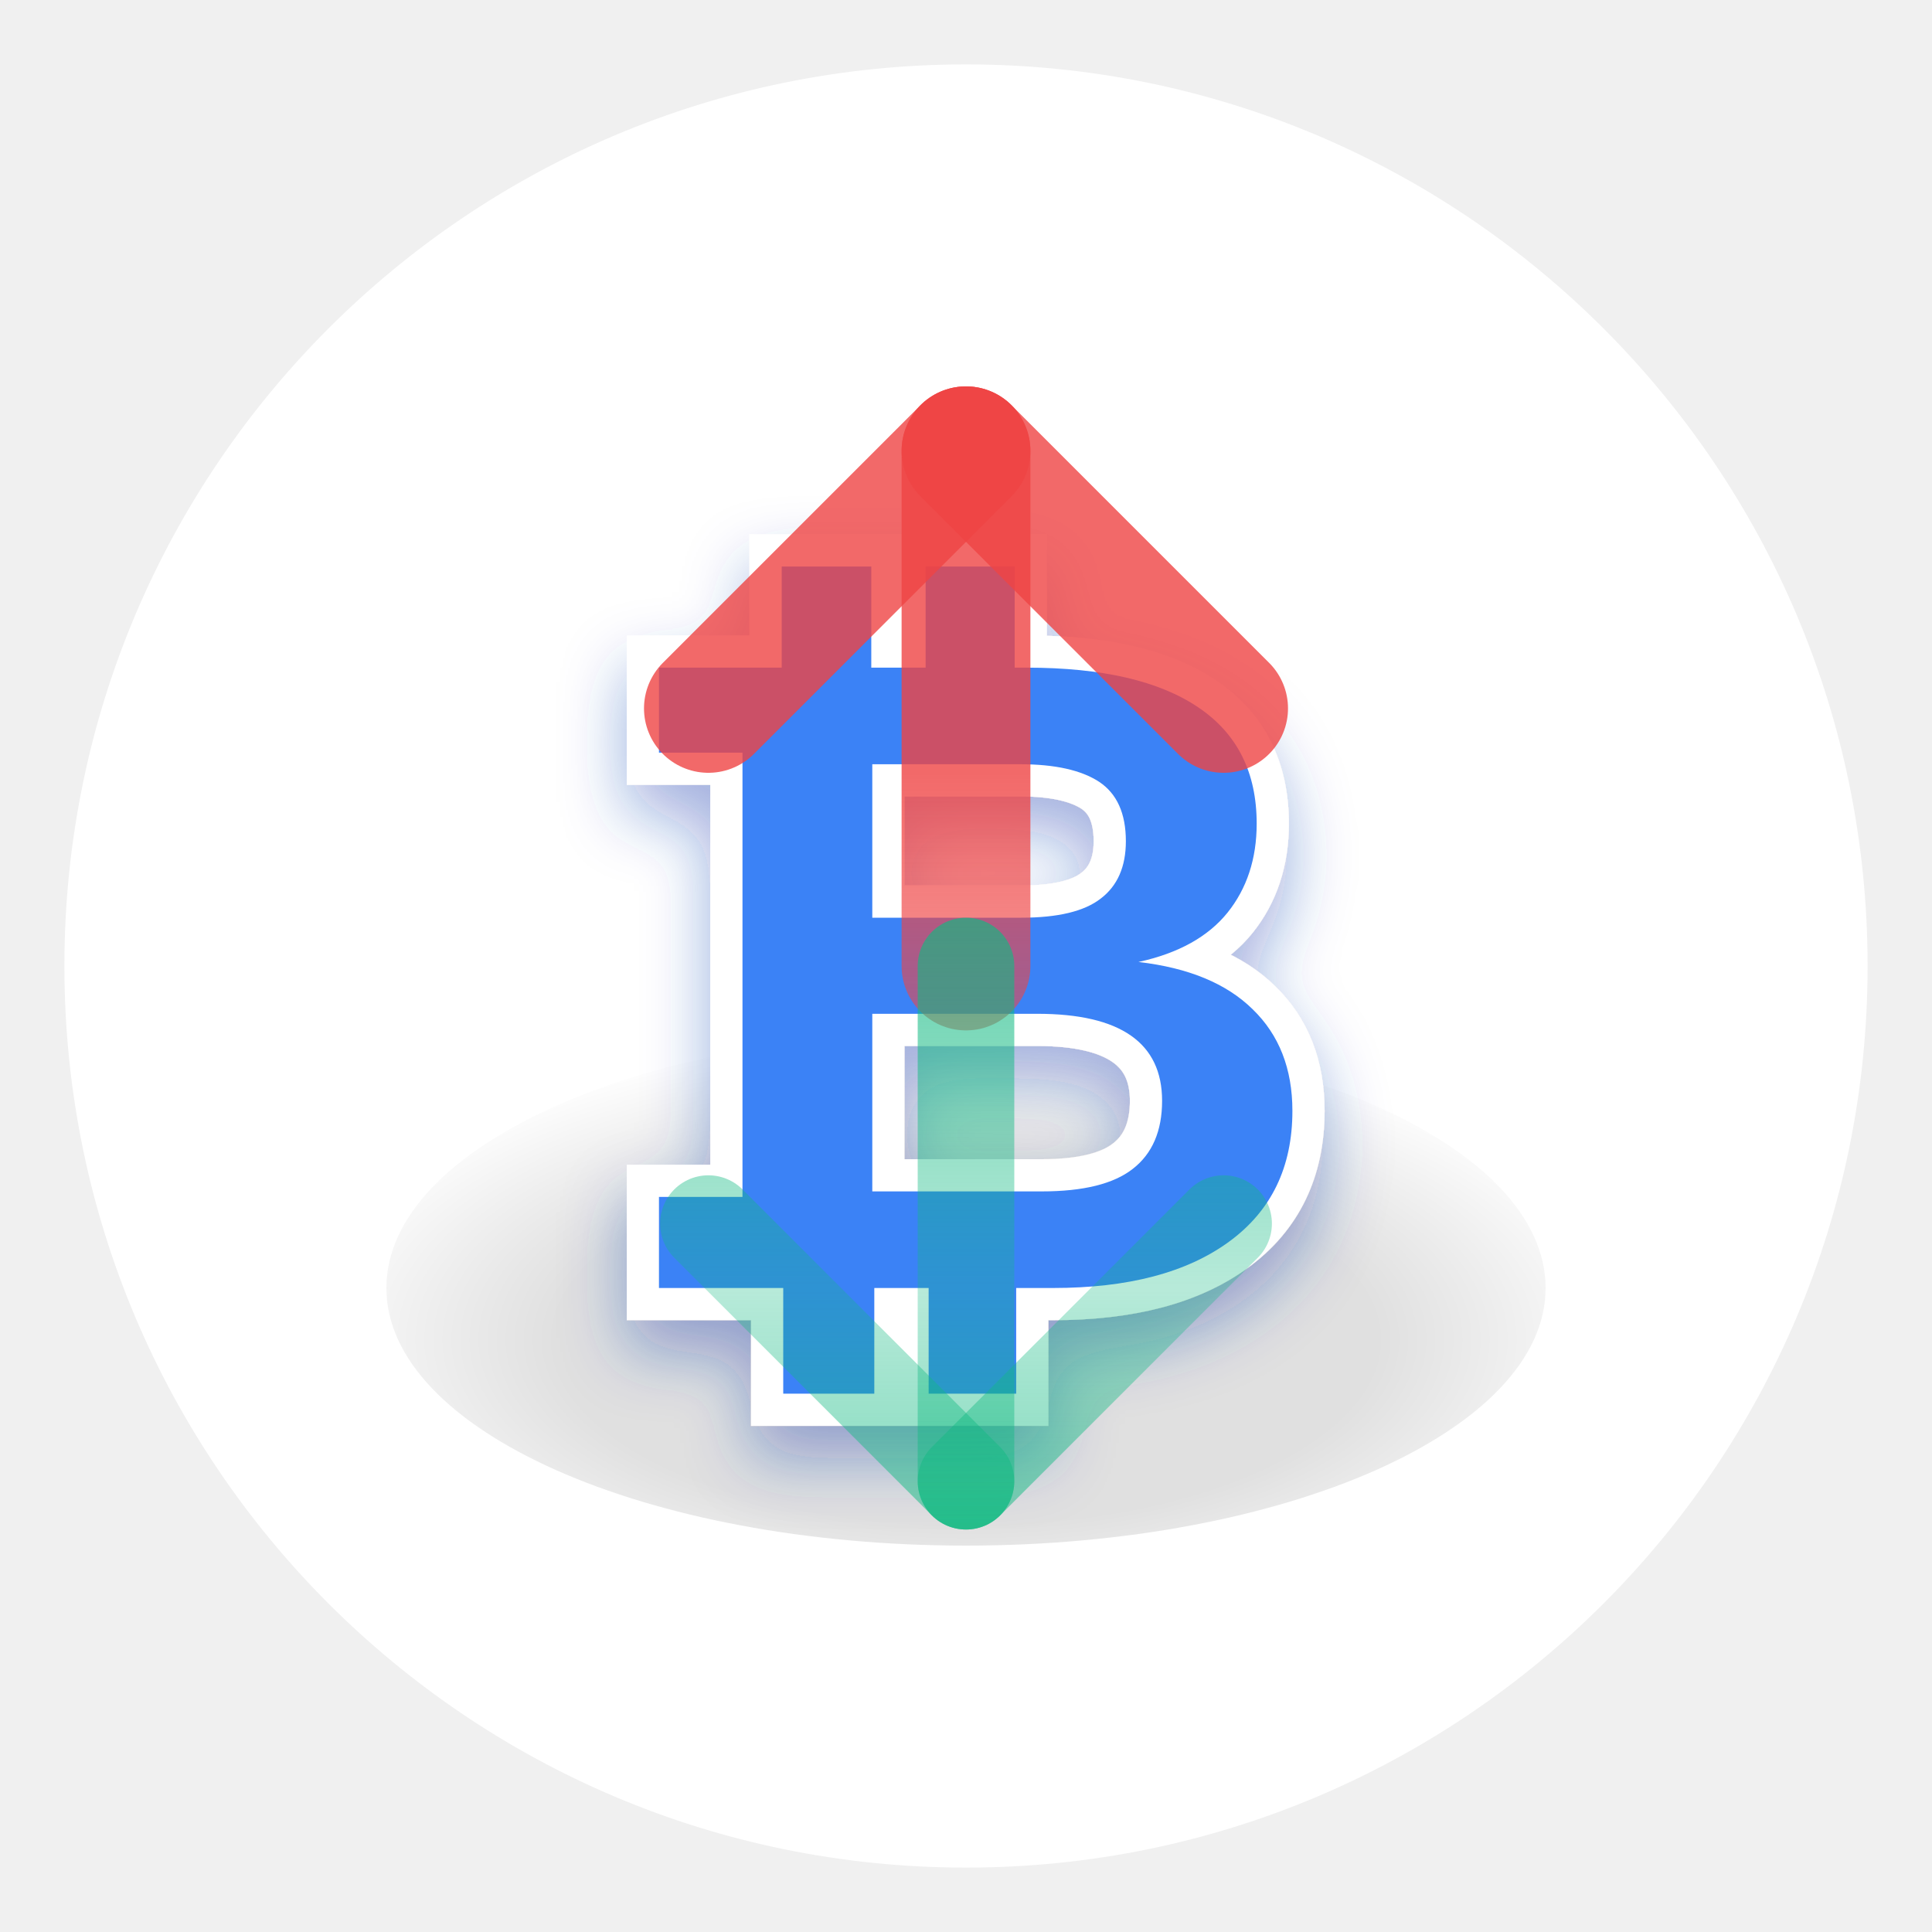
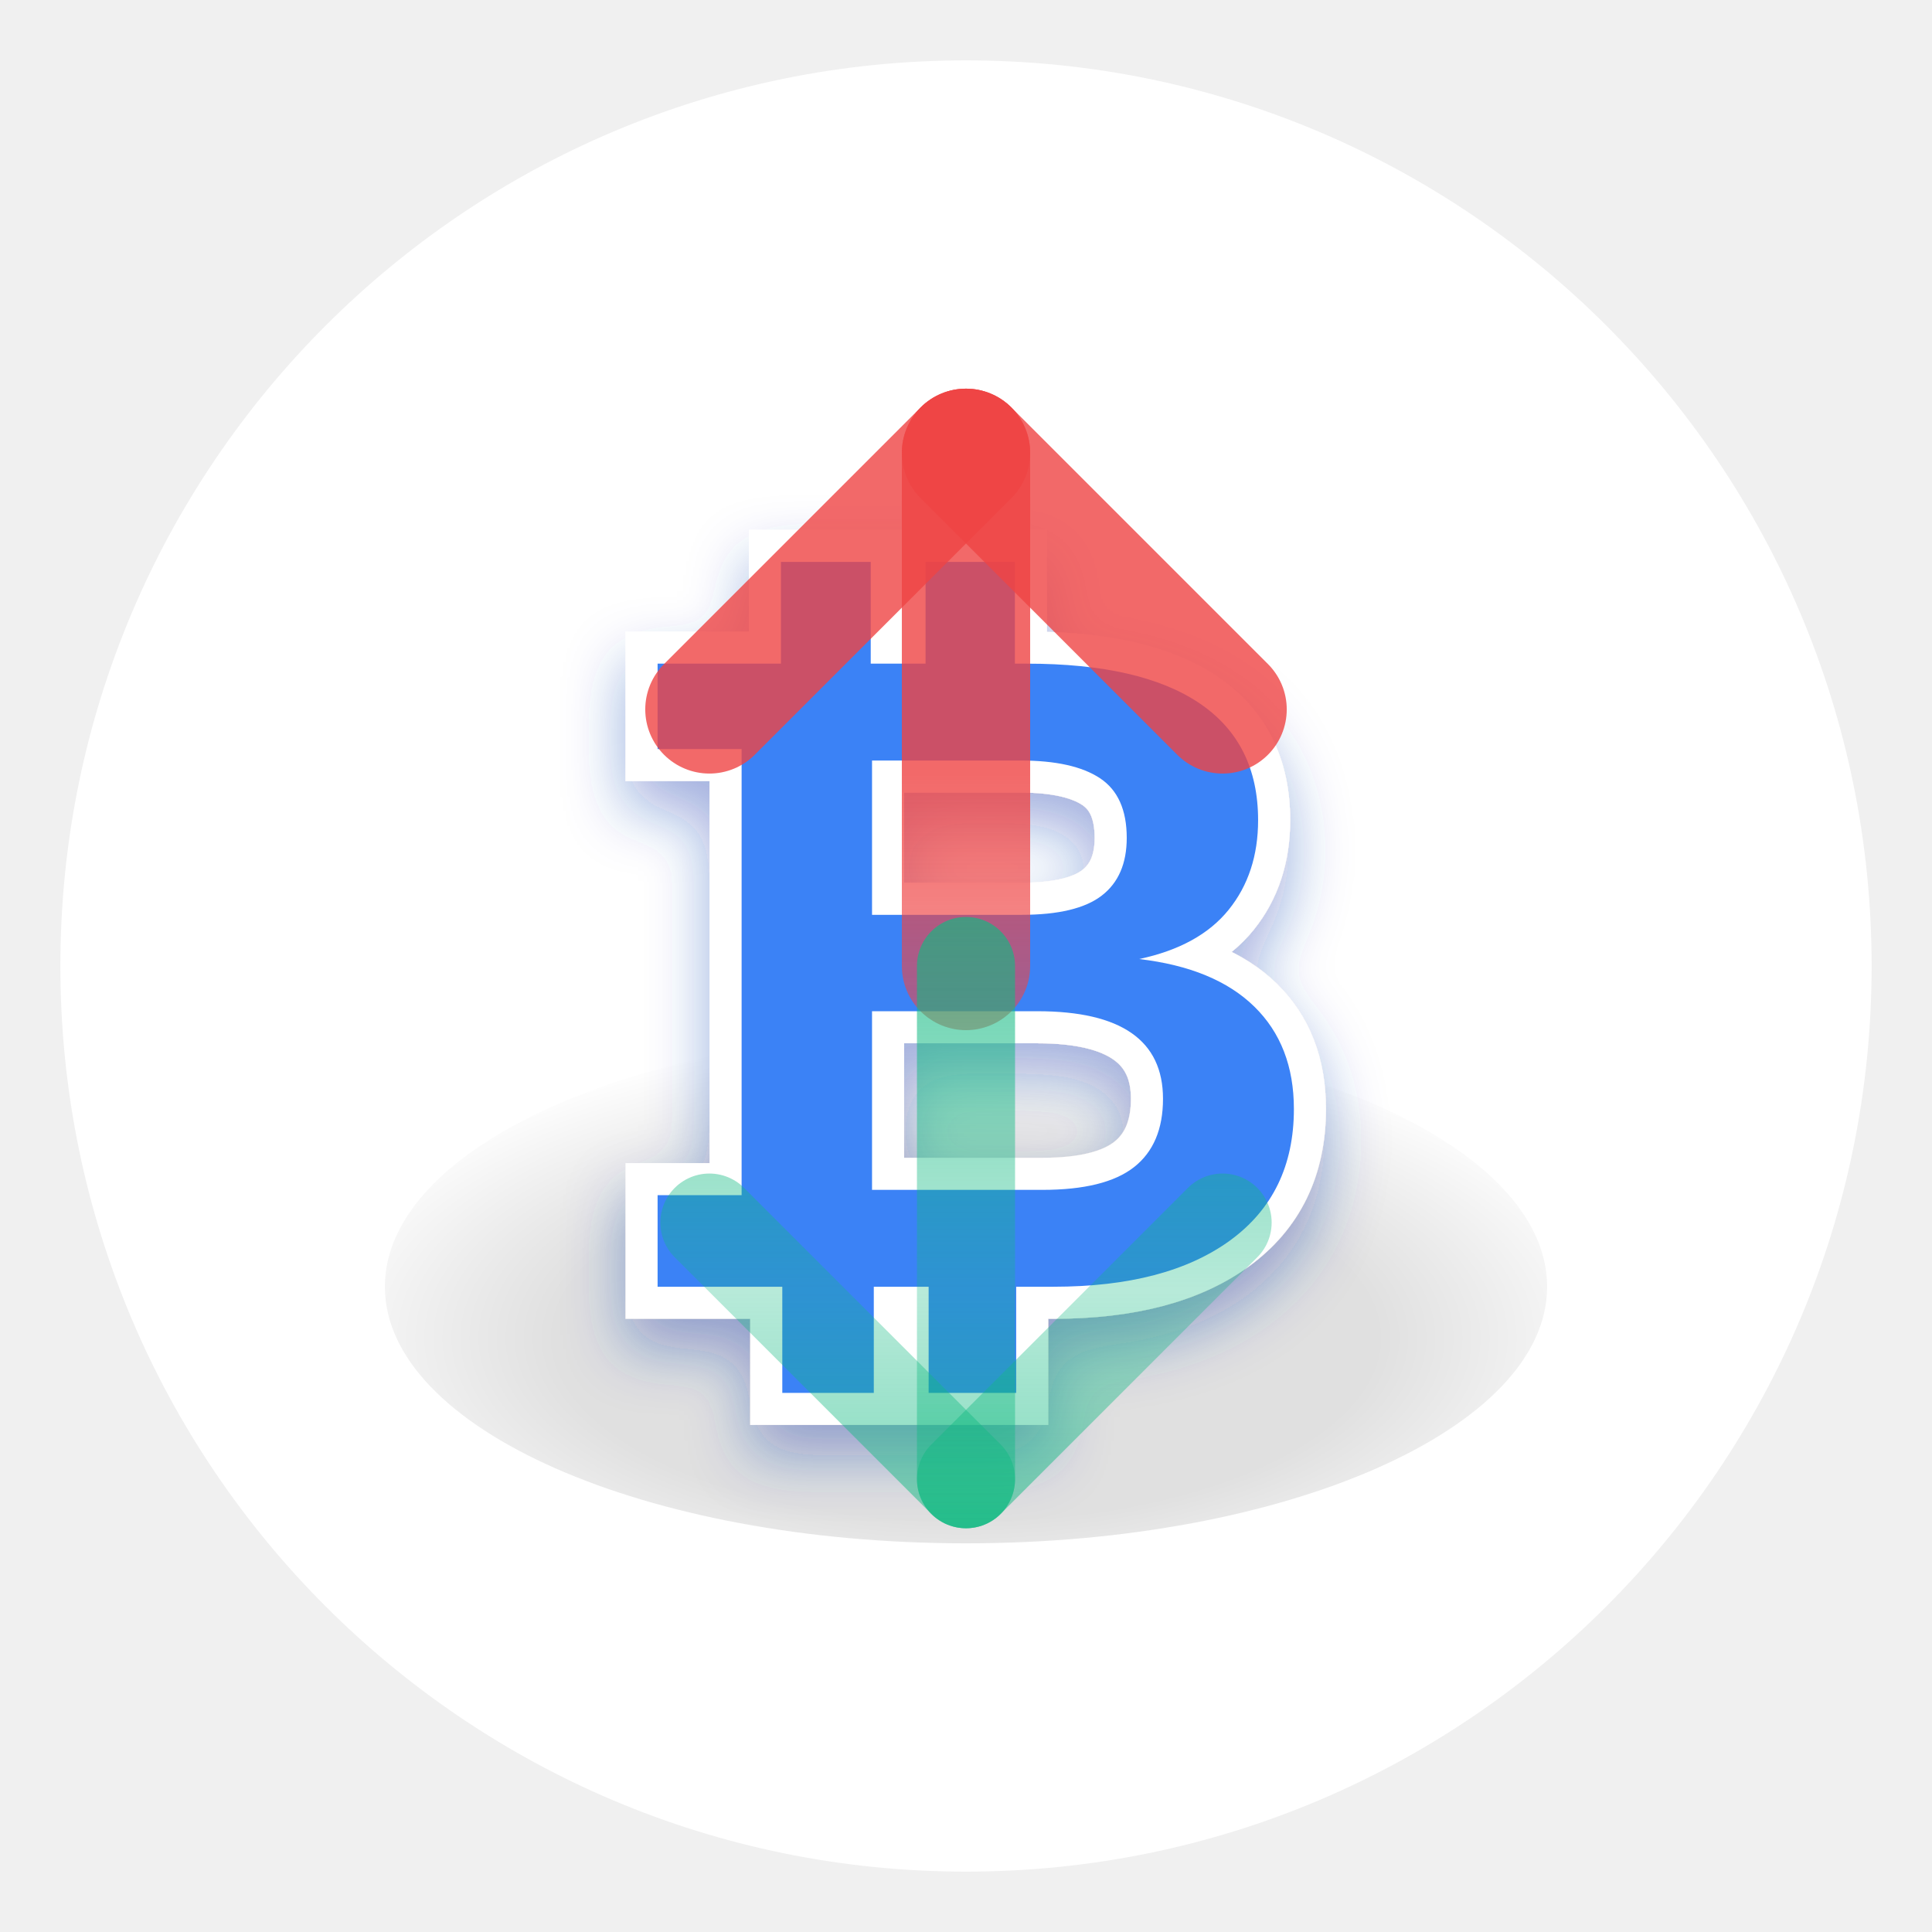
- <svg xmlns="http://www.w3.org/2000/svg" width="60" height="60" viewBox="0 0 60 60" fill="none">
+ <svg xmlns="http://www.w3.org/2000/svg" width="512" height="512" viewBox="0 0 512 512" fill="none">
  <defs>
    <radialGradient id="coinGradient" cx="50%" cy="50%" r="50%">
      <stop offset="0%" stop-color="#FFFFFF" />
      <stop offset="100%" stop-color="#FFFFFF" />
    </radialGradient>
    <radialGradient id="coinShadow" cx="50%" cy="60%" r="60%">
      <stop offset="60%" stop-color="#000" stop-opacity="0.12" />
      <stop offset="100%" stop-color="#000" stop-opacity="0" />
    </radialGradient>
-     <linearGradient id="bgGradient" x1="0" y1="0" x2="0" y2="80" gradientUnits="userSpaceOnUse">
+     <linearGradient id="bgGradient" x1="0" y1="0" x2="0" y2="683" gradientUnits="userSpaceOnUse">
      <stop offset="0%" stop-color="#F5F7FA" />
      <stop offset="100%" stop-color="#B0BEC5" />
    </linearGradient>
-     <linearGradient id="arrowRed" x1="40" y1="24" x2="40" y2="56" gradientUnits="userSpaceOnUse">
+     <linearGradient id="arrowRed" x1="341" y1="205" x2="341" y2="479" gradientUnits="userSpaceOnUse">
      <stop offset="0%" stop-color="#EF4444" stop-opacity="0.8" />
      <stop offset="50%" stop-color="#EF4444" stop-opacity="0.3" />
      <stop offset="100%" stop-color="#EF4444" stop-opacity="0.8" />
    </linearGradient>
-     <linearGradient id="arrowGreen" x1="40" y1="56" x2="40" y2="24" gradientUnits="userSpaceOnUse">
+     <linearGradient id="arrowGreen" x1="341" y1="479" x2="341" y2="205" gradientUnits="userSpaceOnUse">
      <stop offset="0%" stop-color="#10B981" stop-opacity="0.8" />
      <stop offset="50%" stop-color="#10B981" stop-opacity="0.3" />
      <stop offset="100%" stop-color="#10B981" stop-opacity="0.8" />
    </linearGradient>
  </defs>
-   <circle cx="30" cy="30" r="28" fill="url(#coinGradient)" />
-   <ellipse cx="30" cy="40" rx="18" ry="8" fill="url(#coinShadow)" />
-   <ellipse cx="24" cy="22" rx="8" ry="3" fill="#fff" opacity="0.5" />
-   <text x="30" y="40" text-anchor="middle" font-family="Arial, sans-serif" font-size="28" font-weight="bold" fill="#3B82F6" stroke="#fff" stroke-width="2" paint-order="stroke" style="filter: drop-shadow(0 1px 1px #1E40AF66);">₿</text>
+   <circle cx="256" cy="256" r="240" fill="url(#coinGradient)" />
+   <ellipse cx="256" cy="341" rx="154" ry="68" fill="url(#coinShadow)" />
+   <ellipse cx="205" cy="188" rx="68" ry="26" fill="#fff" opacity="0.5" />
+   <text x="256" y="341" text-anchor="middle" font-family="Arial, sans-serif" font-size="240" font-weight="bold" fill="#3B82F6" stroke="#fff" stroke-width="17" paint-order="stroke" style="filter: drop-shadow(0 8px 8px #1E40AF66);">₿</text>
  <g>
-     <path d="M30 14 L30 30" stroke="url(#arrowRed)" stroke-width="4" stroke-linecap="round" />
-     <path d="M30 14 L22 22" stroke="url(#arrowRed)" stroke-width="4" stroke-linecap="round" />
-     <path d="M30 14 L38 22" stroke="url(#arrowRed)" stroke-width="4" stroke-linecap="round" />
-     <path d="M30 30 L30 46" stroke="url(#arrowGreen)" stroke-width="3" stroke-linecap="round" />
-     <path d="M30 46 L22 38" stroke="url(#arrowGreen)" stroke-width="3" stroke-linecap="round" />
-     <path d="M30 46 L38 38" stroke="url(#arrowGreen)" stroke-width="3" stroke-linecap="round" />
+     <path d="M256 120 L256 256" stroke="url(#arrowRed)" stroke-width="34" stroke-linecap="round" />
+     <path d="M256 120 L188 188" stroke="url(#arrowRed)" stroke-width="34" stroke-linecap="round" />
+     <path d="M256 120 L324 188" stroke="url(#arrowRed)" stroke-width="34" stroke-linecap="round" />
+     <path d="M256 256 L256 392" stroke="url(#arrowGreen)" stroke-width="26" stroke-linecap="round" />
+     <path d="M256 392 L188 324" stroke="url(#arrowGreen)" stroke-width="26" stroke-linecap="round" />
+     <path d="M256 392 L324 324" stroke="url(#arrowGreen)" stroke-width="26" stroke-linecap="round" />
  </g>
</svg>
